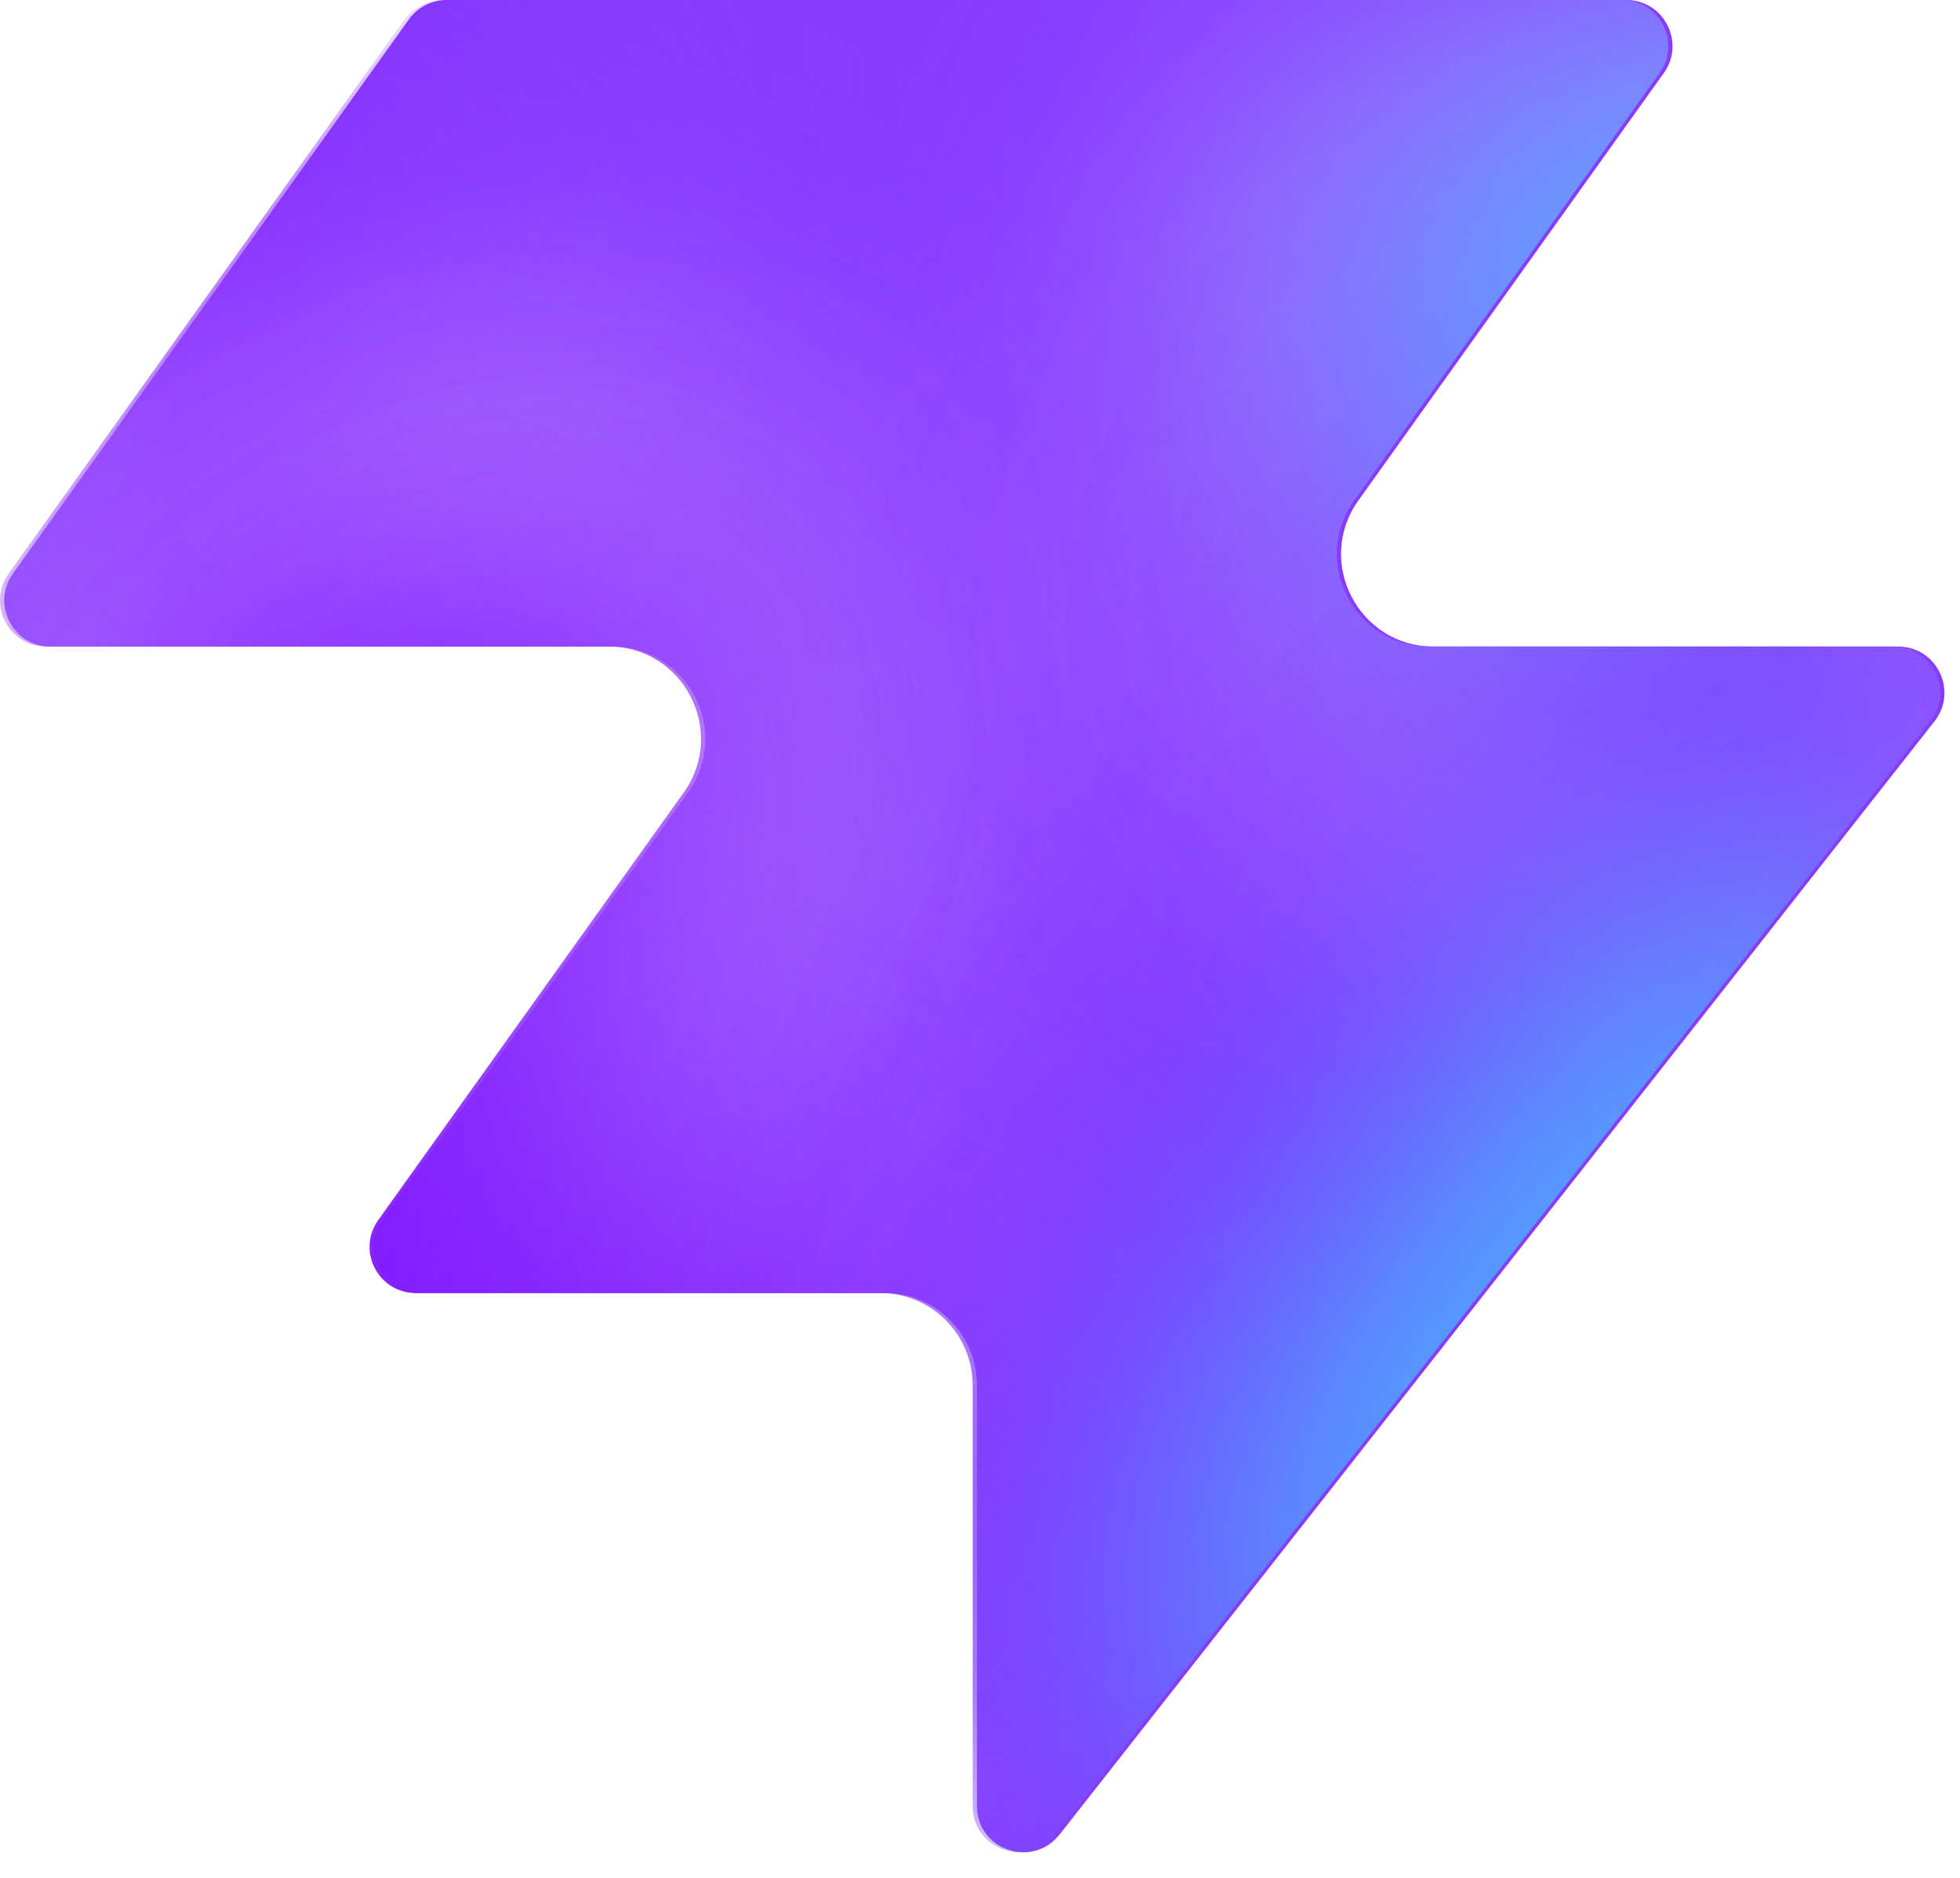
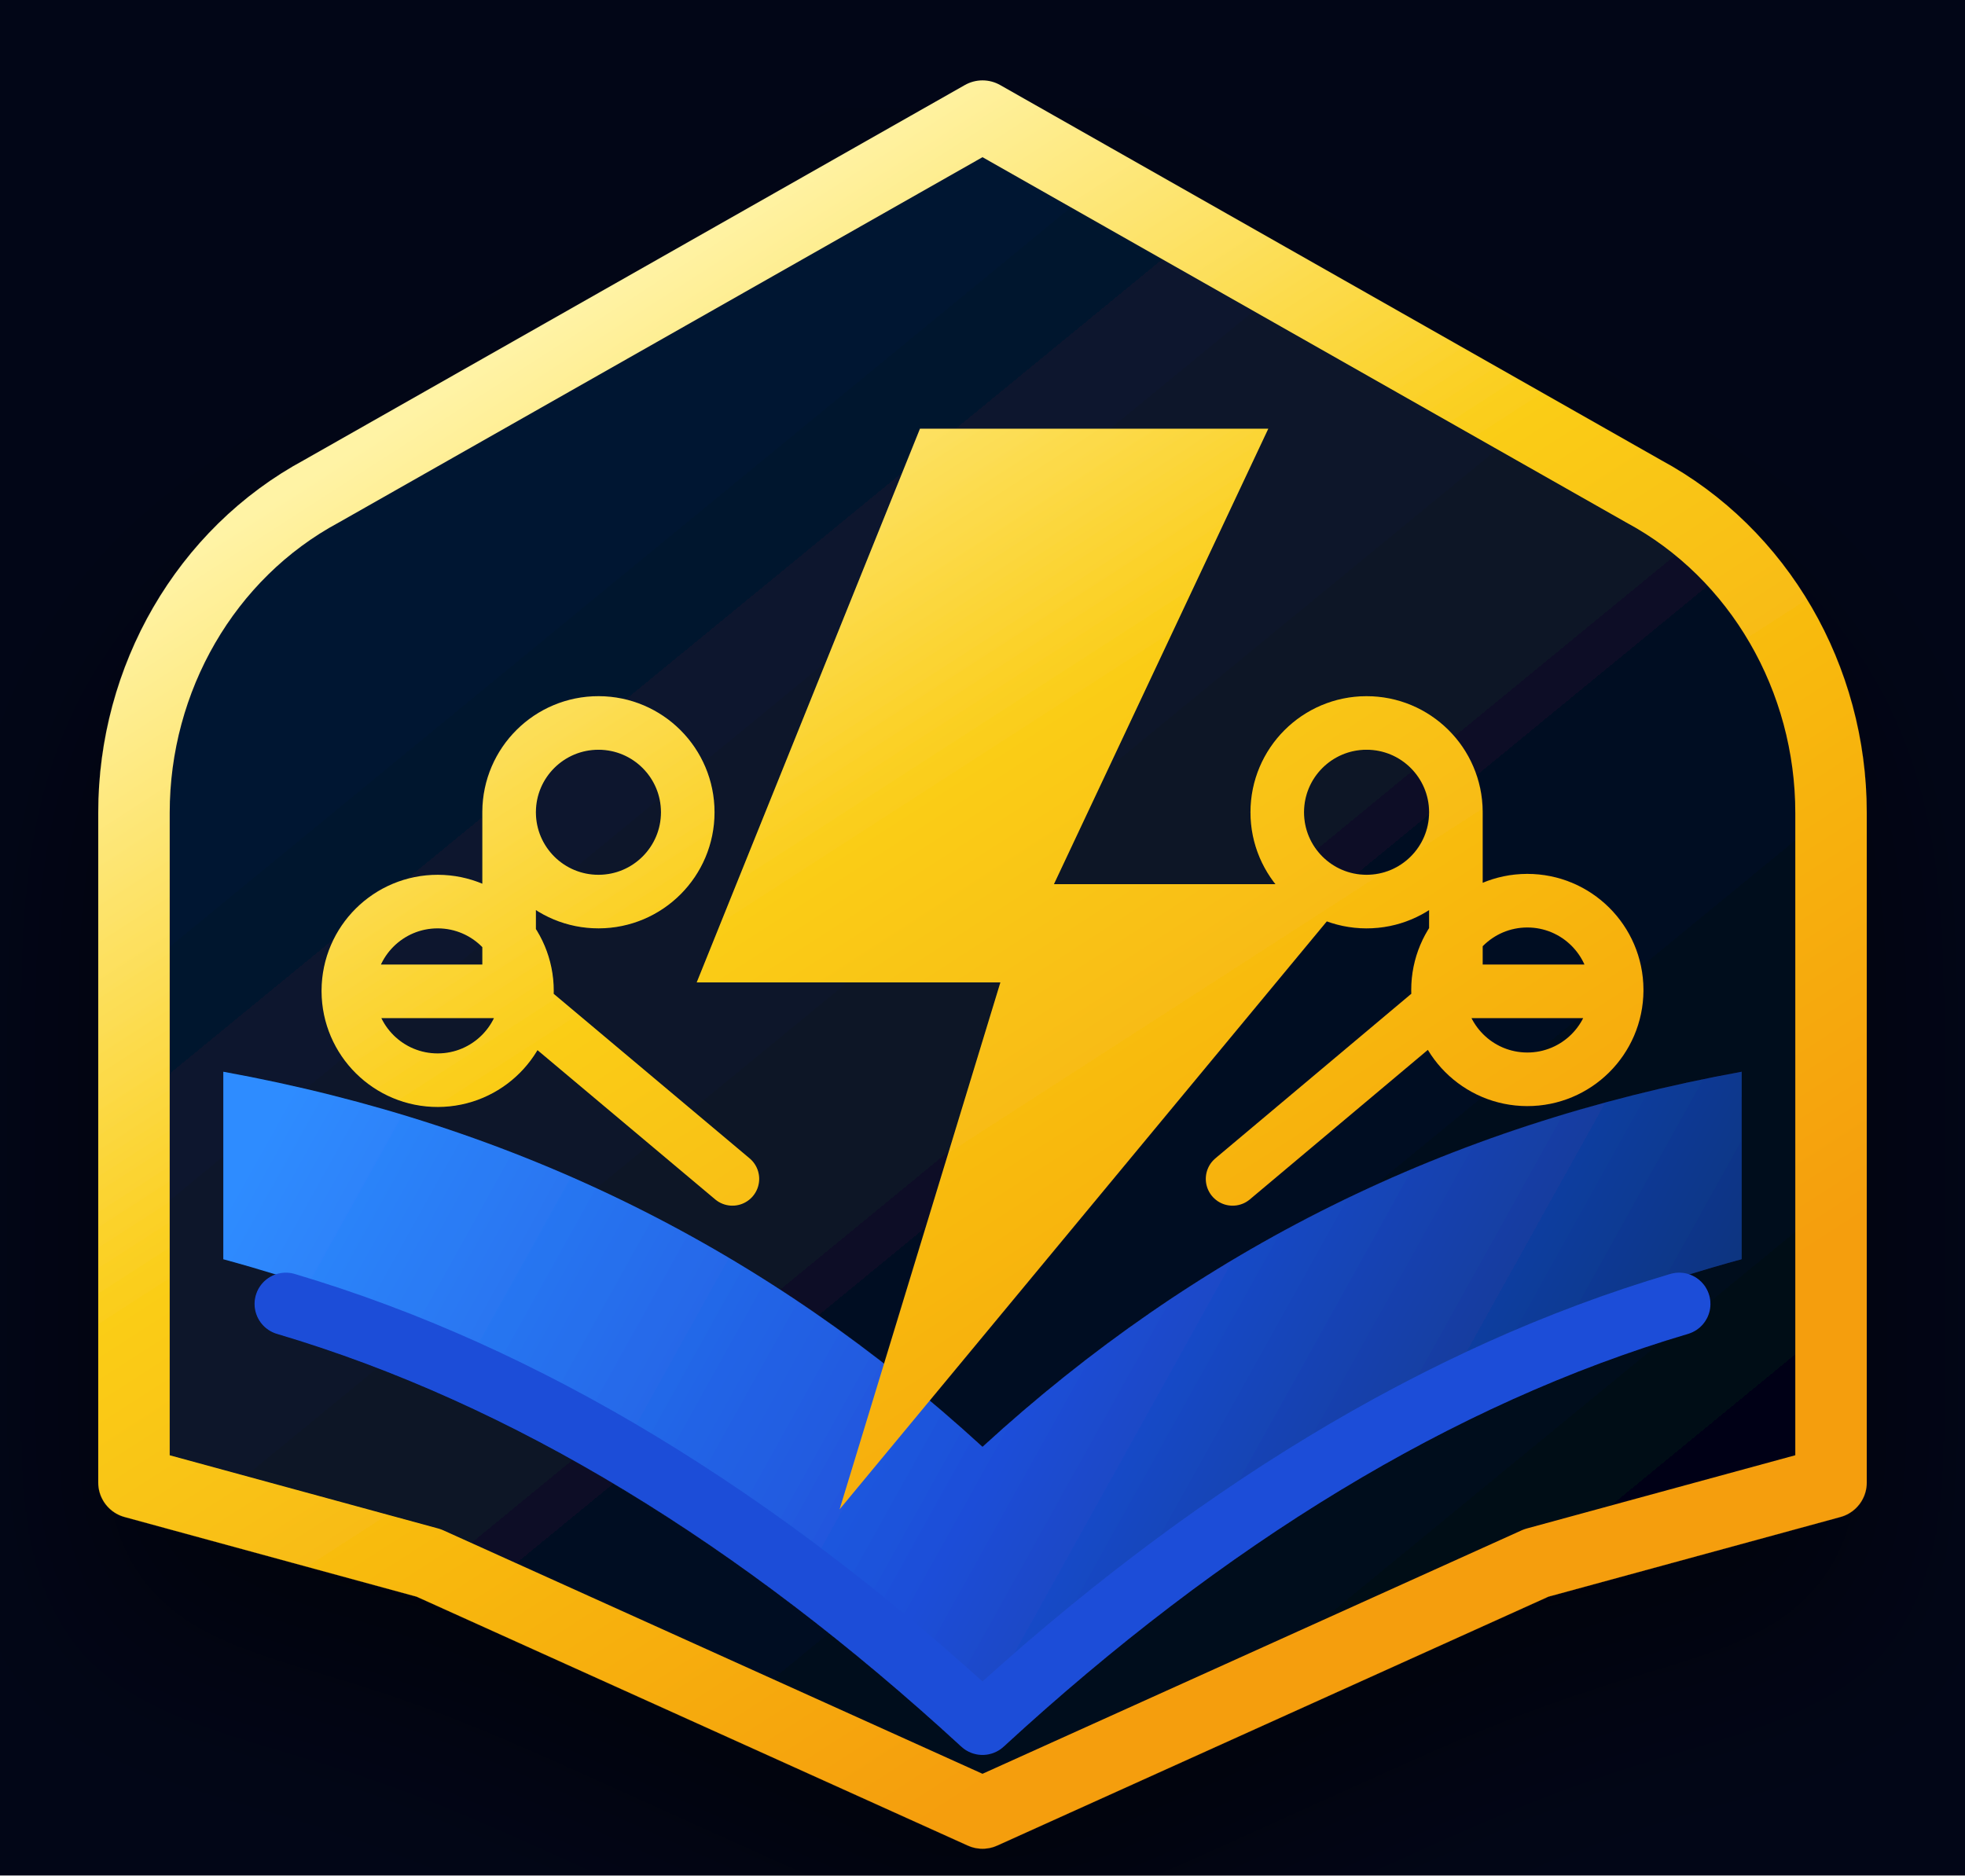
- <svg xmlns="http://www.w3.org/2000/svg" width="48" height="46" fill="none" viewBox="0 0 48 46">
-   <path fill="#863bff" d="M25.946 44.938c-.664.845-2.021.375-2.021-.698V33.937a2.26 2.26 0 0 0-2.262-2.262H10.287c-.92 0-1.456-1.04-.92-1.788l7.48-10.471c1.07-1.497 0-3.578-1.842-3.578H1.237c-.92 0-1.456-1.04-.92-1.788L10.013.474c.214-.297.556-.474.92-.474h28.894c.92 0 1.456 1.04.92 1.788l-7.48 10.471c-1.07 1.498 0 3.579 1.842 3.579h11.377c.943 0 1.473 1.088.89 1.83L25.947 44.94z" style="fill:#863bff;fill:color(display-p3 .525 .23 1);fill-opacity:1" />
-   <mask id="a" width="48" height="46" x="0" y="0" maskUnits="userSpaceOnUse" style="mask-type:alpha">
-     <path fill="#000" d="M25.842 44.938c-.664.844-2.021.375-2.021-.698V33.937a2.26 2.26 0 0 0-2.262-2.262H10.183c-.92 0-1.456-1.04-.92-1.788l7.48-10.471c1.07-1.498 0-3.579-1.842-3.579H1.133c-.92 0-1.456-1.04-.92-1.787L9.91.473c.214-.297.556-.474.92-.474h28.894c.92 0 1.456 1.04.92 1.788l-7.48 10.471c-1.07 1.498 0 3.578 1.842 3.578h11.377c.943 0 1.473 1.088.89 1.832L25.843 44.94z" style="fill:#000;fill-opacity:1" />
-   </mask>
-   <g mask="url(#a)">
-     <g filter="url(#b)">
-       <ellipse cx="5.508" cy="14.704" fill="#ede6ff" rx="5.508" ry="14.704" style="fill:#ede6ff;fill:color(display-p3 .927 .903 1);fill-opacity:1" transform="matrix(.00324 1 1 -.00324 -4.47 31.516)" />
-     </g>
-     <g filter="url(#c)">
-       <ellipse cx="10.399" cy="29.851" fill="#ede6ff" rx="10.399" ry="29.851" style="fill:#ede6ff;fill:color(display-p3 .927 .903 1);fill-opacity:1" transform="matrix(.00324 1 1 -.00324 -39.328 7.883)" />
-     </g>
-     <g filter="url(#d)">
-       <ellipse cx="5.508" cy="30.487" fill="#7e14ff" rx="5.508" ry="30.487" style="fill:#7e14ff;fill:color(display-p3 .492 .077 1);fill-opacity:1" transform="rotate(89.814 -25.913 -14.639)scale(1 -1)" />
-     </g>
-     <g filter="url(#e)">
-       <ellipse cx="5.508" cy="30.599" fill="#7e14ff" rx="5.508" ry="30.599" style="fill:#7e14ff;fill:color(display-p3 .492 .077 1);fill-opacity:1" transform="rotate(89.814 -32.644 -3.334)scale(1 -1)" />
-     </g>
-     <g filter="url(#f)">
-       <ellipse cx="5.508" cy="30.599" fill="#7e14ff" rx="5.508" ry="30.599" style="fill:#7e14ff;fill:color(display-p3 .492 .077 1);fill-opacity:1" transform="matrix(.00324 1 1 -.00324 -34.34 30.47)" />
-     </g>
-     <g filter="url(#g)">
-       <ellipse cx="14.072" cy="22.078" fill="#ede6ff" rx="14.072" ry="22.078" style="fill:#ede6ff;fill:color(display-p3 .927 .903 1);fill-opacity:1" transform="rotate(93.35 24.506 48.493)scale(-1 1)" />
-     </g>
-     <g filter="url(#h)">
-       <ellipse cx="3.47" cy="21.501" fill="#7e14ff" rx="3.47" ry="21.501" style="fill:#7e14ff;fill:color(display-p3 .492 .077 1);fill-opacity:1" transform="rotate(89.009 28.708 47.59)scale(-1 1)" />
-     </g>
-     <g filter="url(#i)">
-       <ellipse cx="3.47" cy="21.501" fill="#7e14ff" rx="3.47" ry="21.501" style="fill:#7e14ff;fill:color(display-p3 .492 .077 1);fill-opacity:1" transform="rotate(89.009 28.708 47.59)scale(-1 1)" />
-     </g>
-     <g filter="url(#j)">
-       <ellipse cx=".387" cy="8.972" fill="#7e14ff" rx="4.407" ry="29.108" style="fill:#7e14ff;fill:color(display-p3 .492 .077 1);fill-opacity:1" transform="rotate(39.51 .387 8.972)" />
-     </g>
-     <g filter="url(#k)">
-       <ellipse cx="47.523" cy="-6.092" fill="#7e14ff" rx="4.407" ry="29.108" style="fill:#7e14ff;fill:color(display-p3 .492 .077 1);fill-opacity:1" transform="rotate(37.892 47.523 -6.092)" />
-     </g>
-     <g filter="url(#l)">
-       <ellipse cx="41.412" cy="6.333" fill="#47bfff" rx="5.971" ry="9.665" style="fill:#47bfff;fill:color(display-p3 .28 .748 1);fill-opacity:1" transform="rotate(37.892 41.412 6.333)" />
-     </g>
-     <g filter="url(#m)">
-       <ellipse cx="-1.879" cy="38.332" fill="#7e14ff" rx="4.407" ry="29.108" style="fill:#7e14ff;fill:color(display-p3 .492 .077 1);fill-opacity:1" transform="rotate(37.892 -1.88 38.332)" />
-     </g>
-     <g filter="url(#n)">
-       <ellipse cx="-1.879" cy="38.332" fill="#7e14ff" rx="4.407" ry="29.108" style="fill:#7e14ff;fill:color(display-p3 .492 .077 1);fill-opacity:1" transform="rotate(37.892 -1.88 38.332)" />
-     </g>
-     <g filter="url(#o)">
-       <ellipse cx="35.651" cy="29.907" fill="#7e14ff" rx="4.407" ry="29.108" style="fill:#7e14ff;fill:color(display-p3 .492 .077 1);fill-opacity:1" transform="rotate(37.892 35.651 29.907)" />
-     </g>
-     <g filter="url(#p)">
-       <ellipse cx="38.418" cy="32.4" fill="#47bfff" rx="5.971" ry="15.297" style="fill:#47bfff;fill:color(display-p3 .28 .748 1);fill-opacity:1" transform="rotate(37.892 38.418 32.4)" />
-     </g>
-   </g>
+ <svg xmlns="http://www.w3.org/2000/svg" viewBox="0 0 220 210" role="img" aria-label="Sem-Mate logo">
  <defs>
-     <filter id="b" width="60.045" height="41.654" x="-19.77" y="16.149" color-interpolation-filters="sRGB" filterUnits="userSpaceOnUse">
-       <feFlood flood-opacity="0" result="BackgroundImageFix" />
-       <feBlend in="SourceGraphic" in2="BackgroundImageFix" result="shape" />
-       <feGaussianBlur result="effect1_foregroundBlur_2002_17158" stdDeviation="7.659" />
-     </filter>
-     <filter id="c" width="90.34" height="51.437" x="-54.613" y="-7.533" color-interpolation-filters="sRGB" filterUnits="userSpaceOnUse">
-       <feFlood flood-opacity="0" result="BackgroundImageFix" />
-       <feBlend in="SourceGraphic" in2="BackgroundImageFix" result="shape" />
-       <feGaussianBlur result="effect1_foregroundBlur_2002_17158" stdDeviation="7.659" />
-     </filter>
-     <filter id="d" width="79.355" height="29.4" x="-49.64" y="2.03" color-interpolation-filters="sRGB" filterUnits="userSpaceOnUse">
-       <feFlood flood-opacity="0" result="BackgroundImageFix" />
-       <feBlend in="SourceGraphic" in2="BackgroundImageFix" result="shape" />
-       <feGaussianBlur result="effect1_foregroundBlur_2002_17158" stdDeviation="4.596" />
-     </filter>
-     <filter id="e" width="79.579" height="29.4" x="-45.045" y="20.029" color-interpolation-filters="sRGB" filterUnits="userSpaceOnUse">
-       <feFlood flood-opacity="0" result="BackgroundImageFix" />
-       <feBlend in="SourceGraphic" in2="BackgroundImageFix" result="shape" />
-       <feGaussianBlur result="effect1_foregroundBlur_2002_17158" stdDeviation="4.596" />
-     </filter>
-     <filter id="f" width="79.579" height="29.4" x="-43.513" y="21.178" color-interpolation-filters="sRGB" filterUnits="userSpaceOnUse">
-       <feFlood flood-opacity="0" result="BackgroundImageFix" />
-       <feBlend in="SourceGraphic" in2="BackgroundImageFix" result="shape" />
-       <feGaussianBlur result="effect1_foregroundBlur_2002_17158" stdDeviation="4.596" />
-     </filter>
-     <filter id="g" width="74.749" height="58.852" x="15.756" y="-17.901" color-interpolation-filters="sRGB" filterUnits="userSpaceOnUse">
-       <feFlood flood-opacity="0" result="BackgroundImageFix" />
-       <feBlend in="SourceGraphic" in2="BackgroundImageFix" result="shape" />
-       <feGaussianBlur result="effect1_foregroundBlur_2002_17158" stdDeviation="7.659" />
-     </filter>
-     <filter id="h" width="61.377" height="25.362" x="23.548" y="2.284" color-interpolation-filters="sRGB" filterUnits="userSpaceOnUse">
-       <feFlood flood-opacity="0" result="BackgroundImageFix" />
-       <feBlend in="SourceGraphic" in2="BackgroundImageFix" result="shape" />
-       <feGaussianBlur result="effect1_foregroundBlur_2002_17158" stdDeviation="4.596" />
-     </filter>
-     <filter id="i" width="61.377" height="25.362" x="23.548" y="2.284" color-interpolation-filters="sRGB" filterUnits="userSpaceOnUse">
-       <feFlood flood-opacity="0" result="BackgroundImageFix" />
-       <feBlend in="SourceGraphic" in2="BackgroundImageFix" result="shape" />
-       <feGaussianBlur result="effect1_foregroundBlur_2002_17158" stdDeviation="4.596" />
-     </filter>
-     <filter id="j" width="56.045" height="63.649" x="-27.636" y="-22.853" color-interpolation-filters="sRGB" filterUnits="userSpaceOnUse">
-       <feFlood flood-opacity="0" result="BackgroundImageFix" />
-       <feBlend in="SourceGraphic" in2="BackgroundImageFix" result="shape" />
-       <feGaussianBlur result="effect1_foregroundBlur_2002_17158" stdDeviation="4.596" />
-     </filter>
-     <filter id="k" width="54.814" height="64.646" x="20.116" y="-38.415" color-interpolation-filters="sRGB" filterUnits="userSpaceOnUse">
-       <feFlood flood-opacity="0" result="BackgroundImageFix" />
-       <feBlend in="SourceGraphic" in2="BackgroundImageFix" result="shape" />
-       <feGaussianBlur result="effect1_foregroundBlur_2002_17158" stdDeviation="4.596" />
-     </filter>
-     <filter id="l" width="33.541" height="35.313" x="24.641" y="-11.323" color-interpolation-filters="sRGB" filterUnits="userSpaceOnUse">
-       <feFlood flood-opacity="0" result="BackgroundImageFix" />
-       <feBlend in="SourceGraphic" in2="BackgroundImageFix" result="shape" />
-       <feGaussianBlur result="effect1_foregroundBlur_2002_17158" stdDeviation="4.596" />
-     </filter>
-     <filter id="m" width="54.814" height="64.646" x="-29.286" y="6.009" color-interpolation-filters="sRGB" filterUnits="userSpaceOnUse">
-       <feFlood flood-opacity="0" result="BackgroundImageFix" />
-       <feBlend in="SourceGraphic" in2="BackgroundImageFix" result="shape" />
-       <feGaussianBlur result="effect1_foregroundBlur_2002_17158" stdDeviation="4.596" />
-     </filter>
-     <filter id="n" width="54.814" height="64.646" x="-29.286" y="6.009" color-interpolation-filters="sRGB" filterUnits="userSpaceOnUse">
-       <feFlood flood-opacity="0" result="BackgroundImageFix" />
-       <feBlend in="SourceGraphic" in2="BackgroundImageFix" result="shape" />
-       <feGaussianBlur result="effect1_foregroundBlur_2002_17158" stdDeviation="4.596" />
-     </filter>
-     <filter id="o" width="54.814" height="64.646" x="8.244" y="-2.416" color-interpolation-filters="sRGB" filterUnits="userSpaceOnUse">
-       <feFlood flood-opacity="0" result="BackgroundImageFix" />
-       <feBlend in="SourceGraphic" in2="BackgroundImageFix" result="shape" />
-       <feGaussianBlur result="effect1_foregroundBlur_2002_17158" stdDeviation="4.596" />
-     </filter>
-     <filter id="p" width="39.409" height="43.623" x="18.713" y="10.588" color-interpolation-filters="sRGB" filterUnits="userSpaceOnUse">
-       <feFlood flood-opacity="0" result="BackgroundImageFix" />
-       <feBlend in="SourceGraphic" in2="BackgroundImageFix" result="shape" />
-       <feGaussianBlur result="effect1_foregroundBlur_2002_17158" stdDeviation="4.596" />
+     <linearGradient id="shield" x1="44" y1="24" x2="172" y2="180" gradientUnits="userSpaceOnUse">
+       <stop stop-color="#061936" />
+       <stop offset=".58" stop-color="#071226" />
+       <stop offset="1" stop-color="#020617" />
+     </linearGradient>
+     <linearGradient id="gold" x1="68" y1="32" x2="157" y2="170" gradientUnits="userSpaceOnUse">
+       <stop stop-color="#fff3a5" />
+       <stop offset=".42" stop-color="#facc15" />
+       <stop offset="1" stop-color="#f59e0b" />
+     </linearGradient>
+     <linearGradient id="blue" x1="38" y1="112" x2="180" y2="191" gradientUnits="userSpaceOnUse">
+       <stop stop-color="#2f8cff" />
+       <stop offset=".55" stop-color="#1d4ed8" />
+       <stop offset="1" stop-color="#082f70" />
+     </linearGradient>
+     <filter id="glow" x="-25%" y="-25%" width="150%" height="150%">
+       <feDropShadow dx="0" dy="0" stdDeviation="4" flood-color="#facc15" flood-opacity=".52" />
+       <feDropShadow dx="0" dy="12" stdDeviation="10" flood-color="#000000" flood-opacity=".48" />
    </filter>
  </defs>
+   <path fill="#020617" d="M0 0h220v210H0z" />
+   <g filter="url(#glow)">
+     <path fill="url(#shield)" stroke="url(#gold)" stroke-width="8" stroke-linejoin="round" d="M110 13 184 55c13 7 21 21 21 36v75l-33 9-62 28-62-28-33-9V91c0-15 8-29 21-36l74-42Z" />
+     <path fill="url(#blue)" d="M25 120c33 6 61 20 85 42v28c-24-23-52-40-85-49v-21Z" />
+     <path fill="url(#blue)" d="M195 120c-33 6-61 20-85 42v28c24-23 52-40 85-49v-21Z" />
+     <path fill="none" stroke="#1d4ed8" stroke-width="7" stroke-linecap="round" d="M32 146c27 8 53 24 78 47m78-47c-27 8-53 24-78 47" />
+     <path fill="url(#gold)" d="M103 48h39l-24 51h34l-58 70 18-59H78l25-62Z" />
+     <path fill="none" stroke="url(#gold)" stroke-width="6" stroke-linecap="round" stroke-linejoin="round" d="M82 132 57 111V91m0 20H39m18-20a10 10 0 1 0 0-.1M39 111a10 10 0 1 0 0-.1" />
+     <path fill="none" stroke="url(#gold)" stroke-width="6" stroke-linecap="round" stroke-linejoin="round" d="M138 132l25-21V91m0 20h18m-18-20a10 10 0 1 1 0-.1m18 20a10 10 0 1 1 0-.1" />
+   </g>
</svg>
